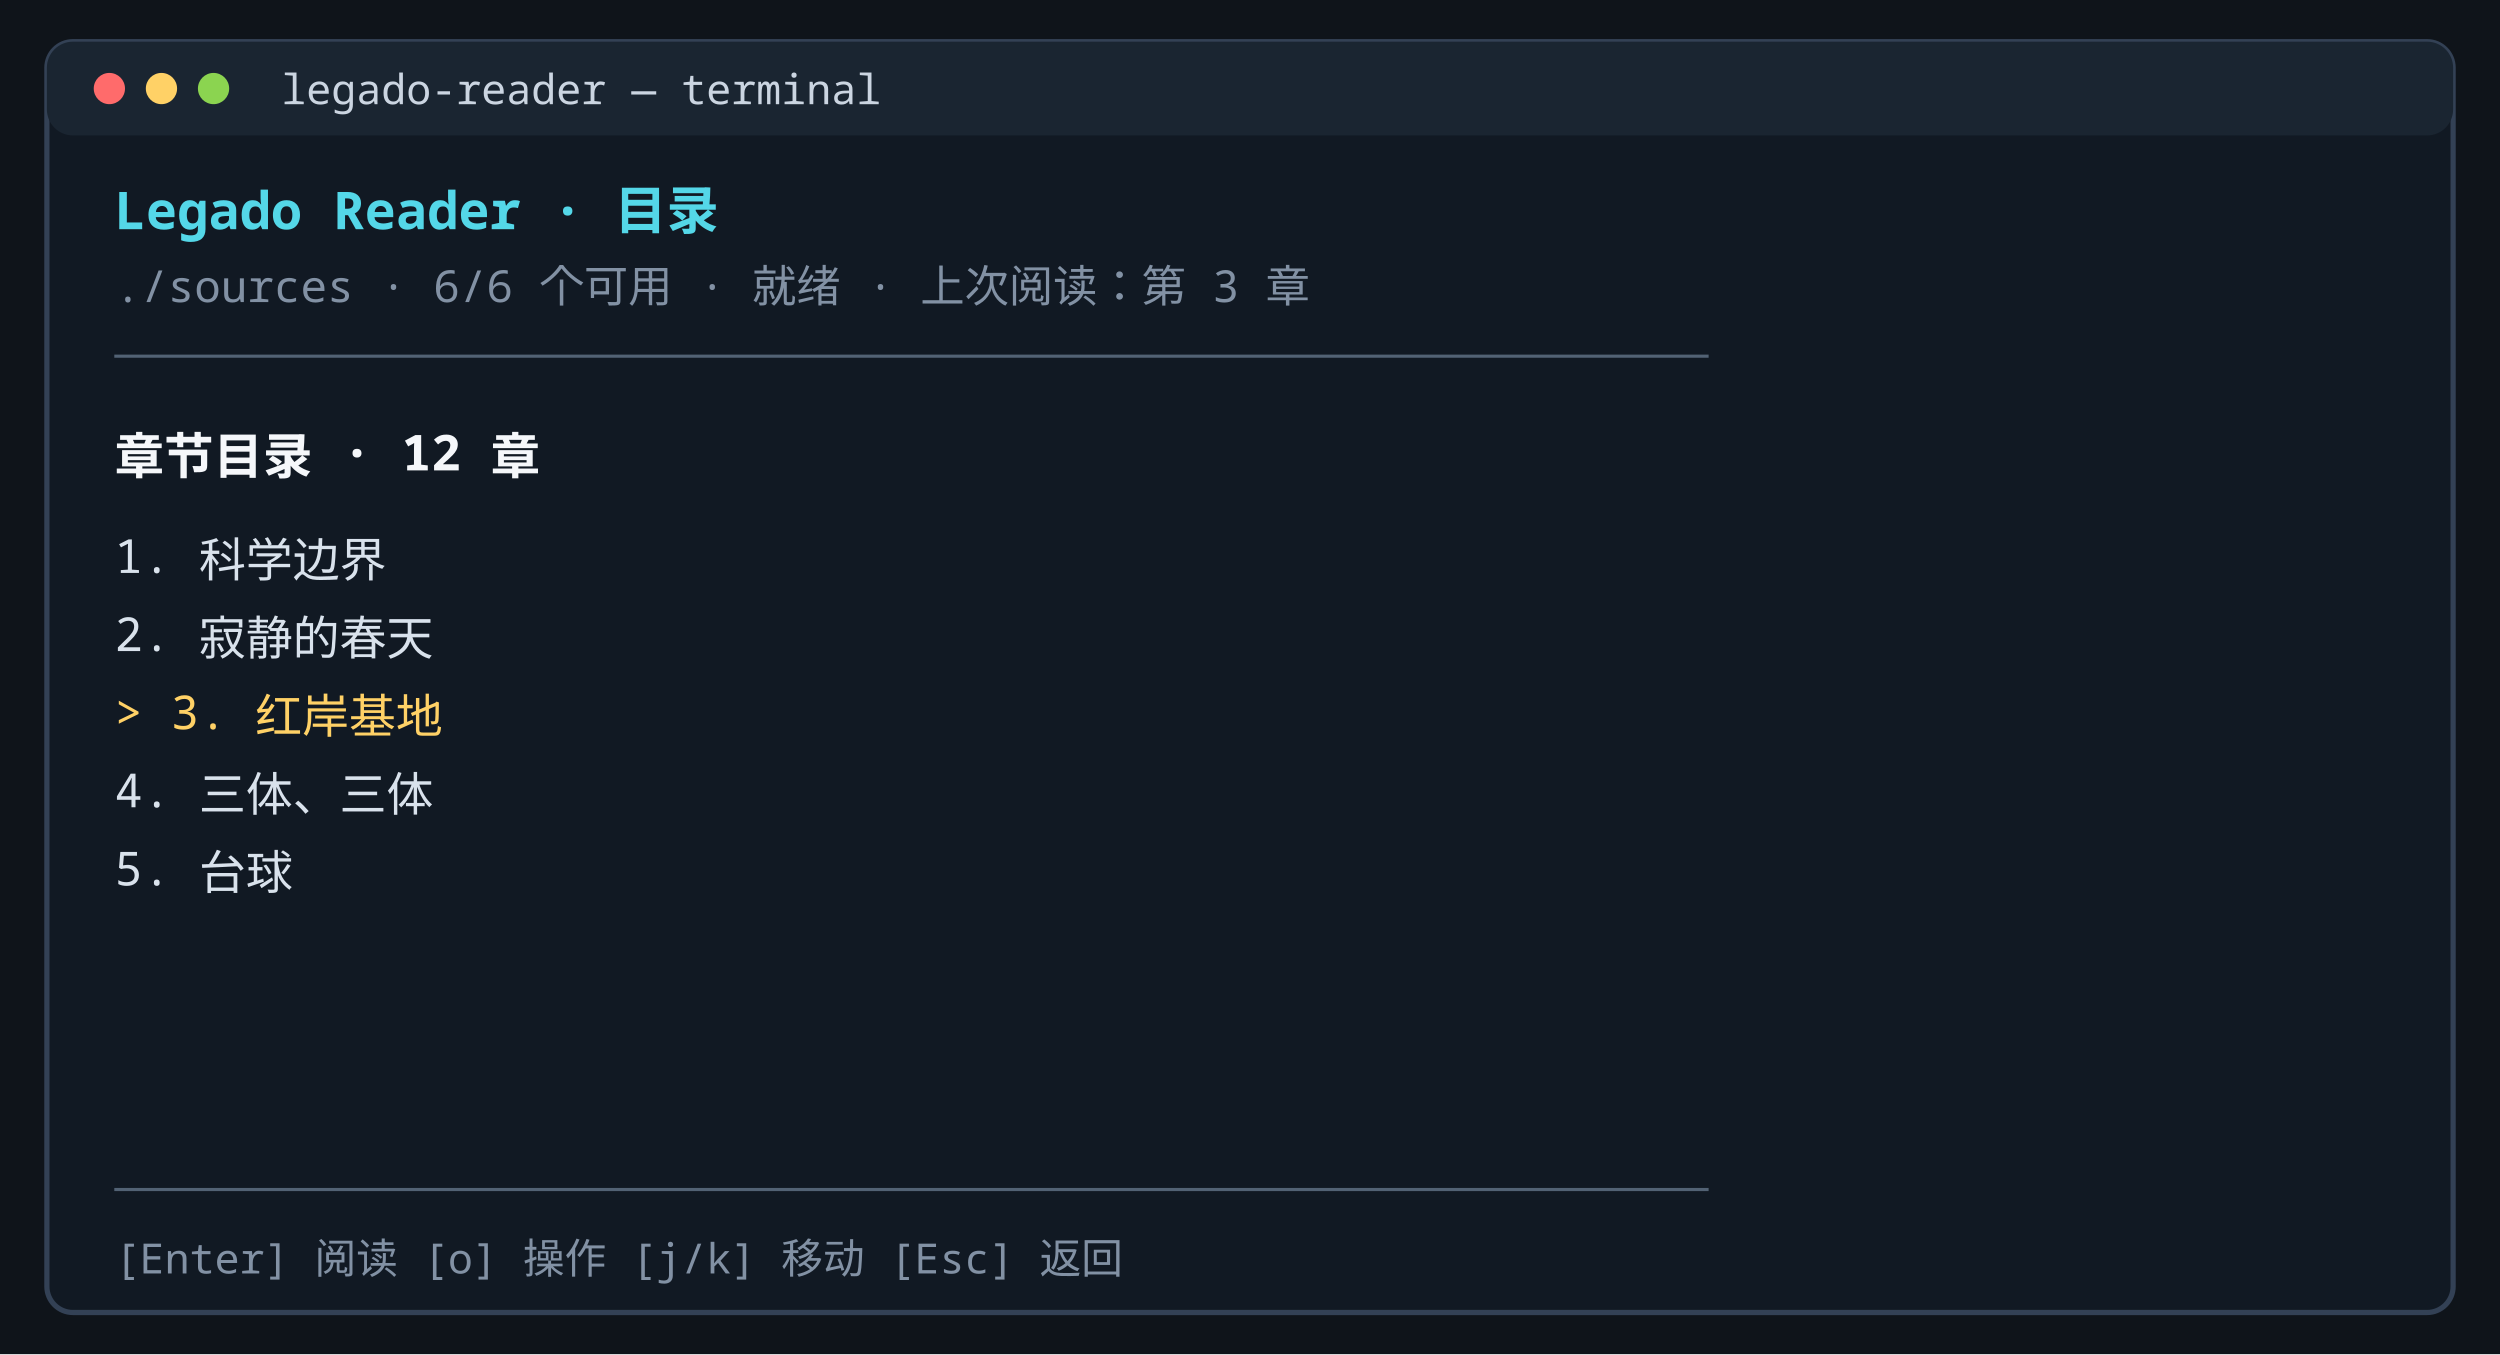
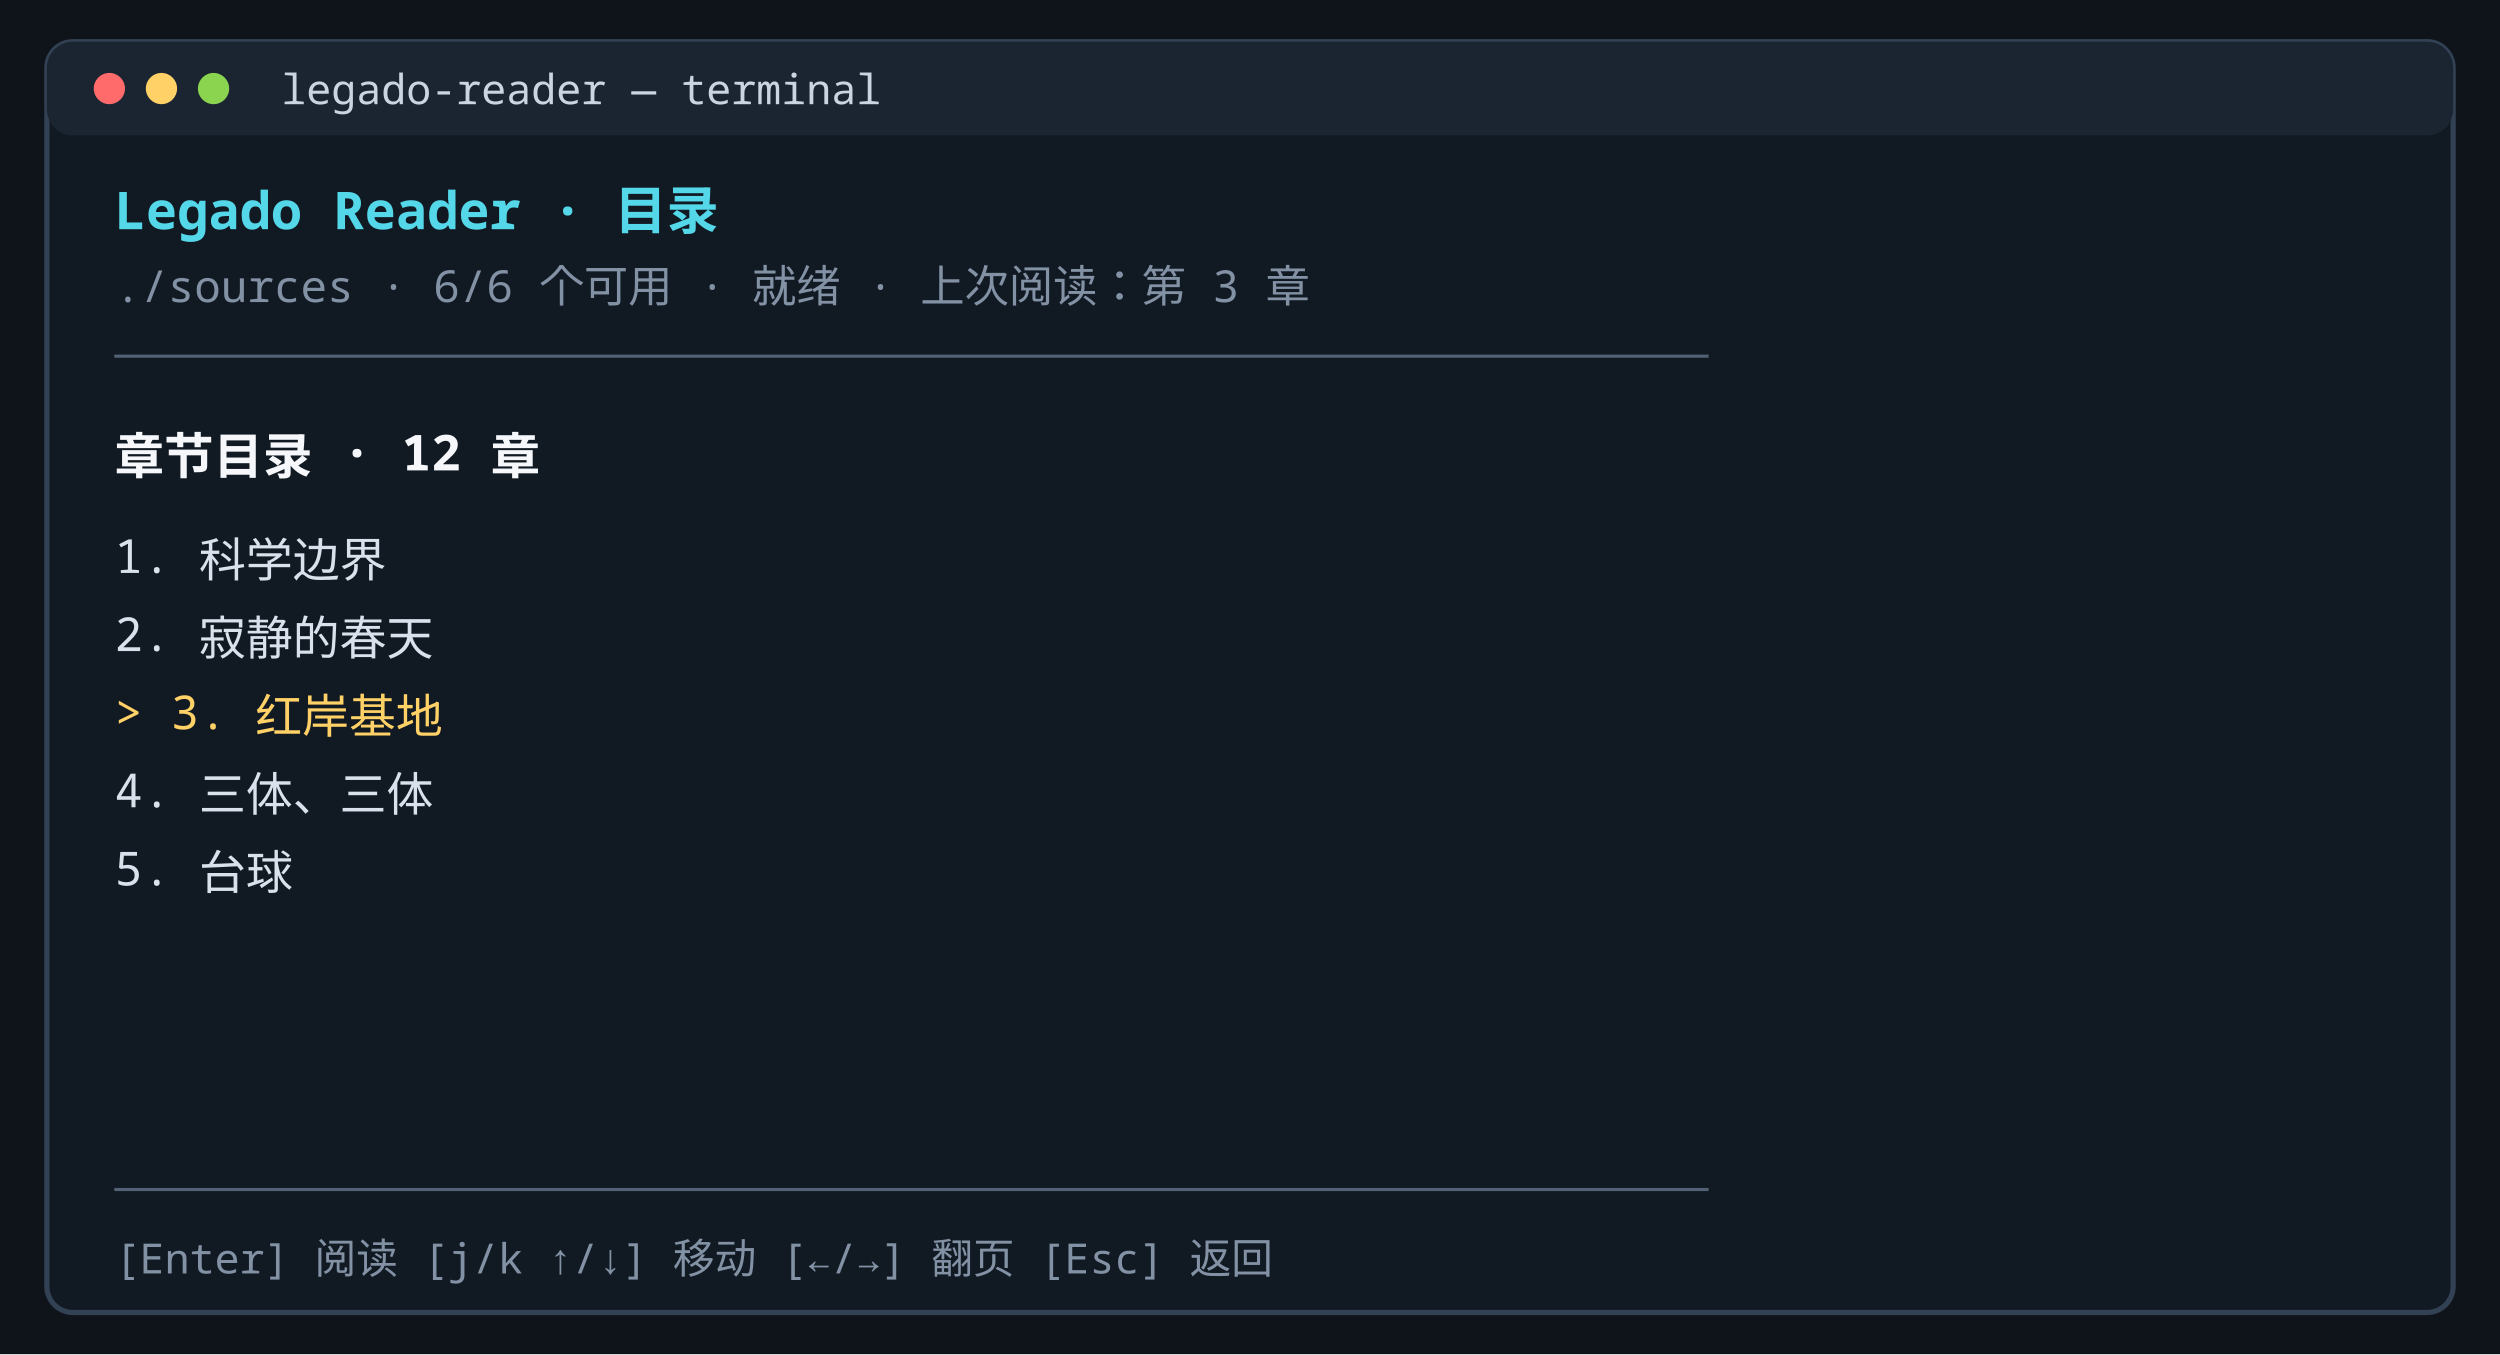
<svg xmlns="http://www.w3.org/2000/svg" width="960" height="520" viewBox="0 0 960 520" role="img" aria-labelledby="title desc">
  <rect width="960" height="520" fill="#0f141a" />
  <rect x="18" y="16" width="924" height="488" rx="10" fill="#111923" stroke="#334155" stroke-width="2" />
  <rect x="18" y="16" width="924" height="36" rx="10" fill="#1a2531" />
  <circle cx="42" cy="34" r="6" fill="#ff6b6b" />
  <circle cx="62" cy="34" r="6" fill="#ffd166" />
  <circle cx="82" cy="34" r="6" fill="#8bd450" />
  <text x="108" y="40" fill="#cbd5e1" font-family="SFMono-Regular,Menlo,Consolas,'Noto Sans Mono',monospace" font-size="16">legado-reader — terminal</text>
  <text x="44" y="88" fill="#54d7e8" font-family="SFMono-Regular,Menlo,Consolas,'Noto Sans Mono',monospace" font-size="20" font-weight="700">Legado Reader  ·  目录</text>
  <text x="44" y="116" fill="#8291a4" font-family="SFMono-Regular,Menlo,Consolas,'Noto Sans Mono',monospace" font-size="17">./sources · 6/6 个可用 · 就绪 · 上次阅读：第 3 章</text>
  <text x="44" y="143" fill="#526274" font-family="SFMono-Regular,Menlo,Consolas,'Noto Sans Mono',monospace" font-size="17">────────────────────────────────────────────────────────────</text>
  <text x="44" y="182" fill="#f5f7fa" font-family="SFMono-Regular,Menlo,Consolas,'Noto Sans Mono',monospace" font-size="19" font-weight="700">章节目录 · 12 章</text>
  <text x="44" y="220" fill="#d9e2ec" font-family="SFMono-Regular,Menlo,Consolas,'Noto Sans Mono',monospace" font-size="18">  1. 科学边界</text>
  <text x="44" y="250" fill="#d9e2ec" font-family="SFMono-Regular,Menlo,Consolas,'Noto Sans Mono',monospace" font-size="18">  2. 寂静的春天</text>
  <text x="44" y="280" fill="#ffd166" font-family="SFMono-Regular,Menlo,Consolas,'Noto Sans Mono',monospace" font-size="18">&gt; 3. 红岸基地</text>
  <text x="44" y="310" fill="#d9e2ec" font-family="SFMono-Regular,Menlo,Consolas,'Noto Sans Mono',monospace" font-size="18">  4. 三体、三体</text>
  <text x="44" y="340" fill="#d9e2ec" font-family="SFMono-Regular,Menlo,Consolas,'Noto Sans Mono',monospace" font-size="18">  5. 台球</text>
  <text x="44" y="463" fill="#526274" font-family="SFMono-Regular,Menlo,Consolas,'Noto Sans Mono',monospace" font-size="17">────────────────────────────────────────────────────────────</text>
-   <text x="44" y="489" fill="#8291a4" font-family="SFMono-Regular,Menlo,Consolas,'Noto Sans Mono',monospace" font-size="16">[Enter] 阅读  [o] 操作  [j/k] 移动  [Esc] 返回</text>
+   <text x="44" y="489" fill="#8291a4" font-family="SFMono-Regular,Menlo,Consolas,'Noto Sans Mono',monospace" font-size="16">[Enter] 阅读  [j/k ↑/↓] 移动  [←/→] 翻页  [Esc] 返回</text>
</svg>
